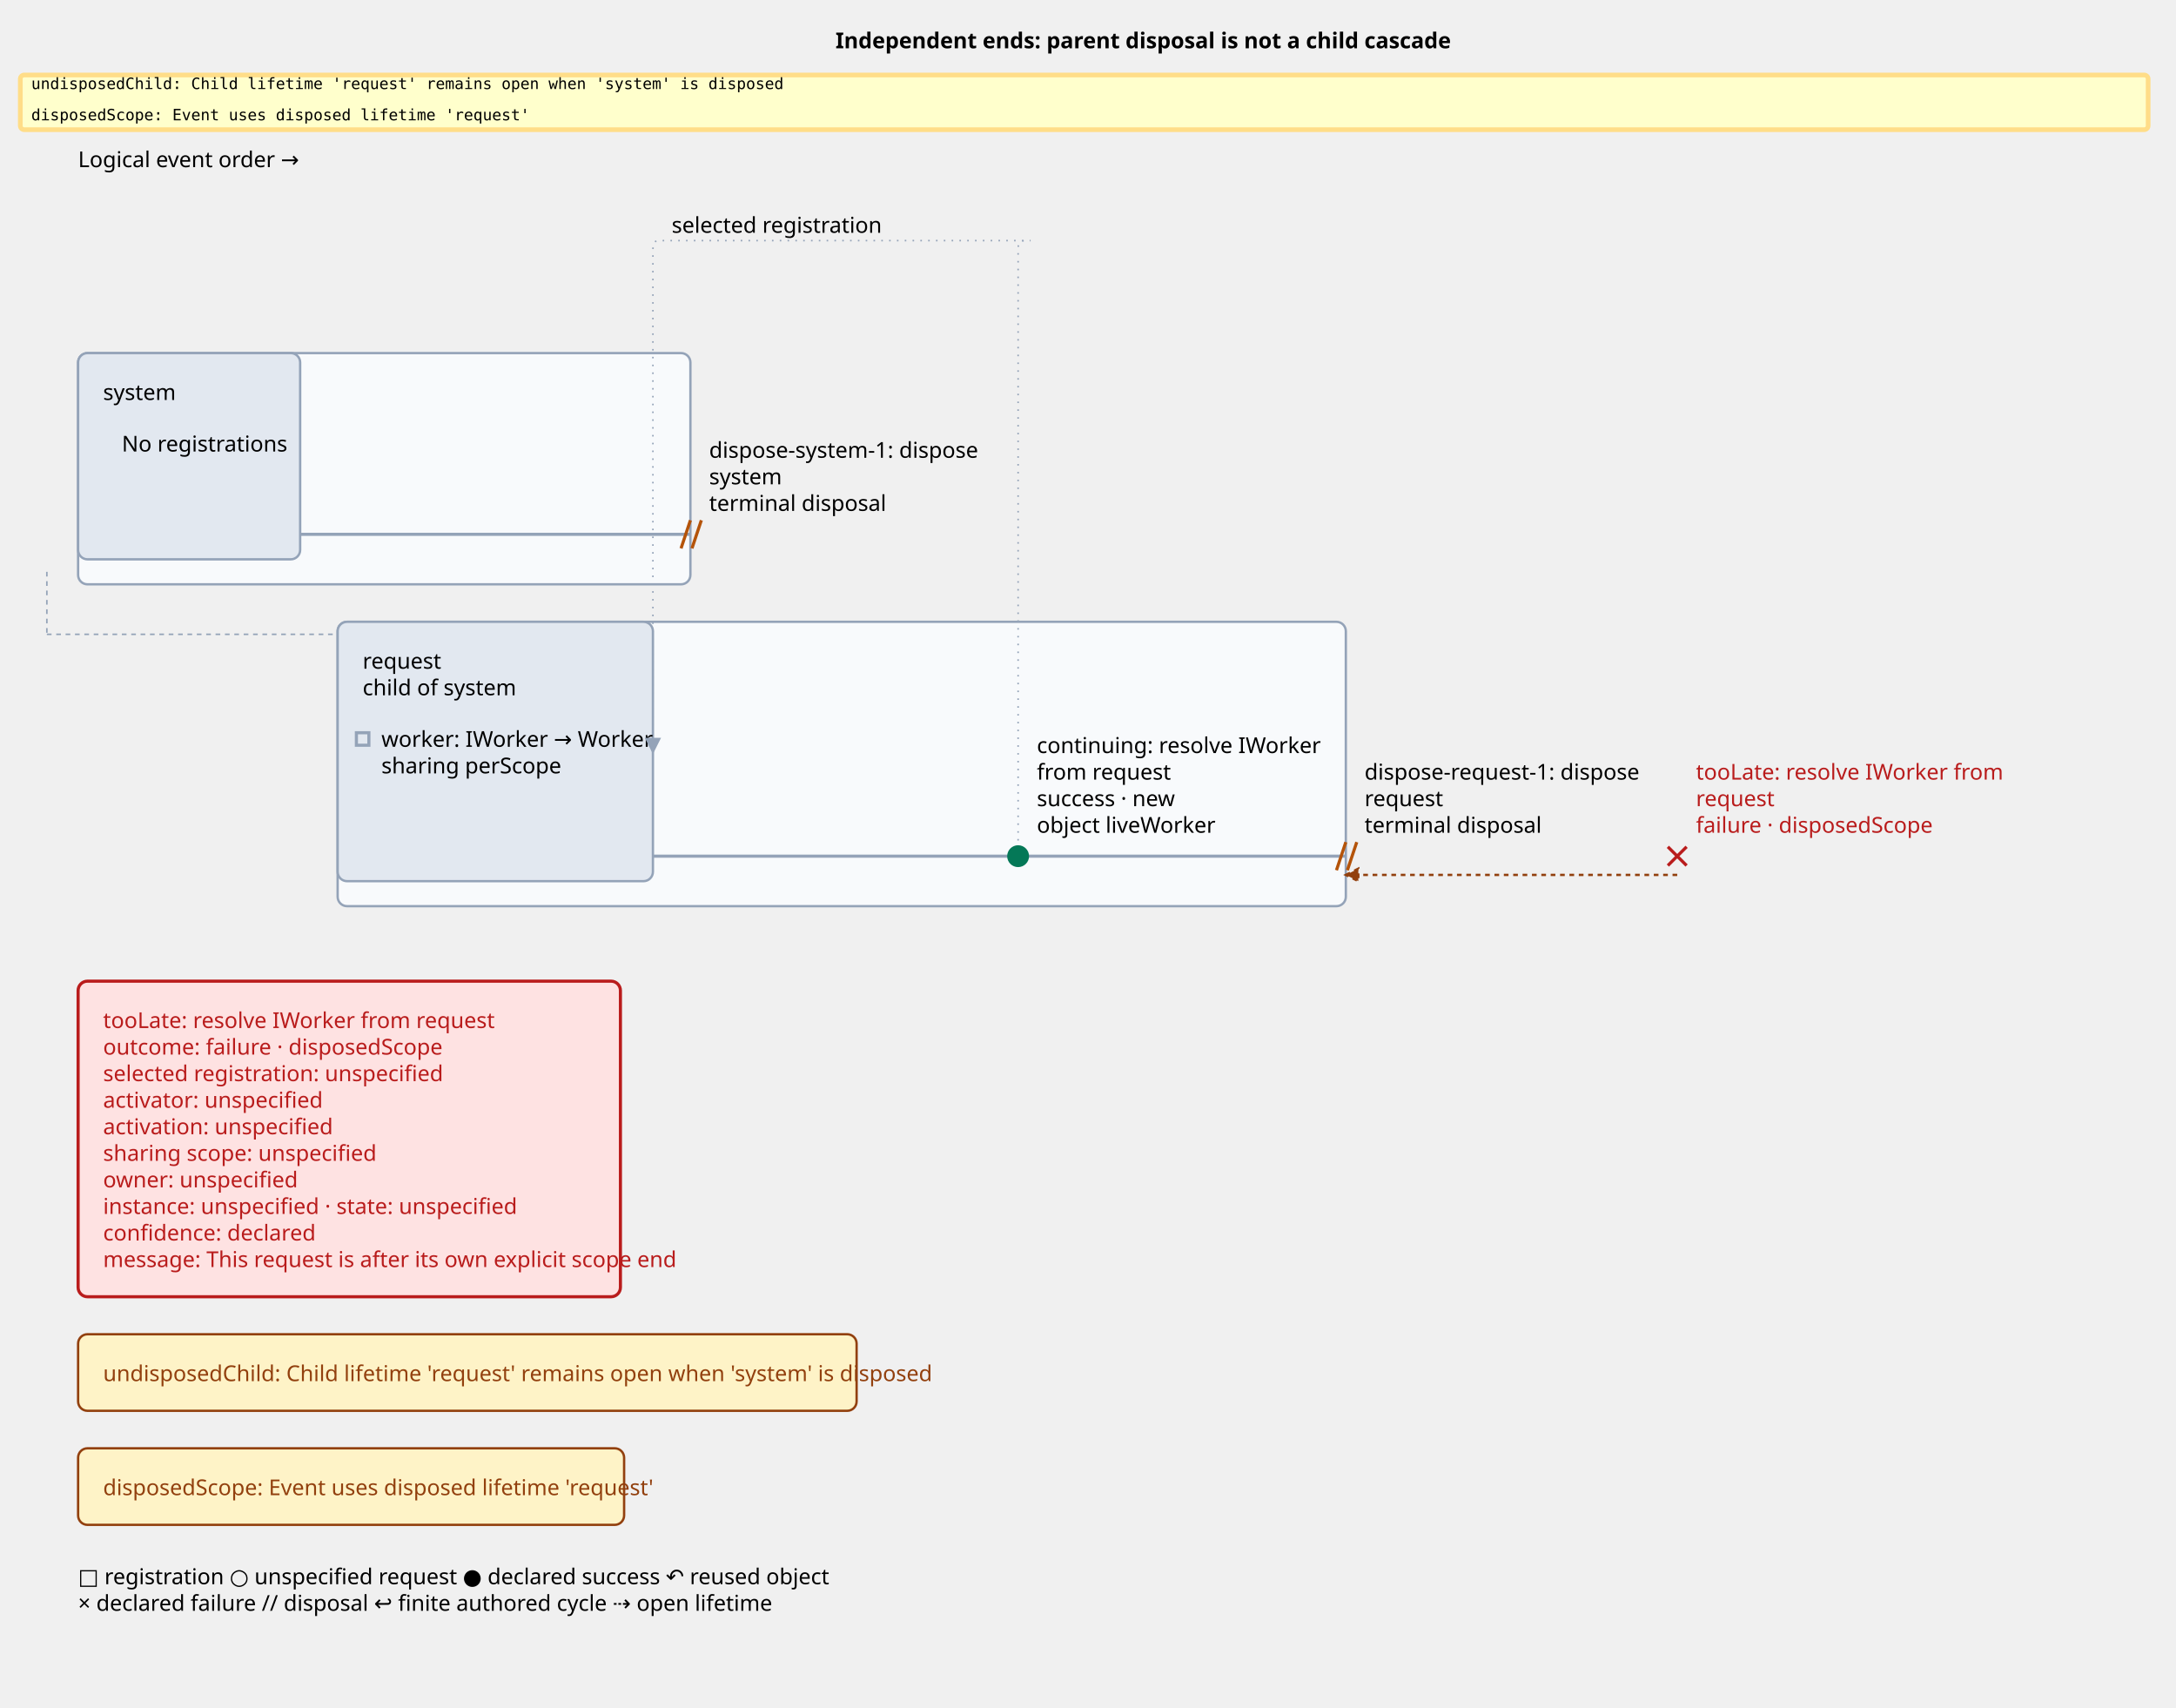
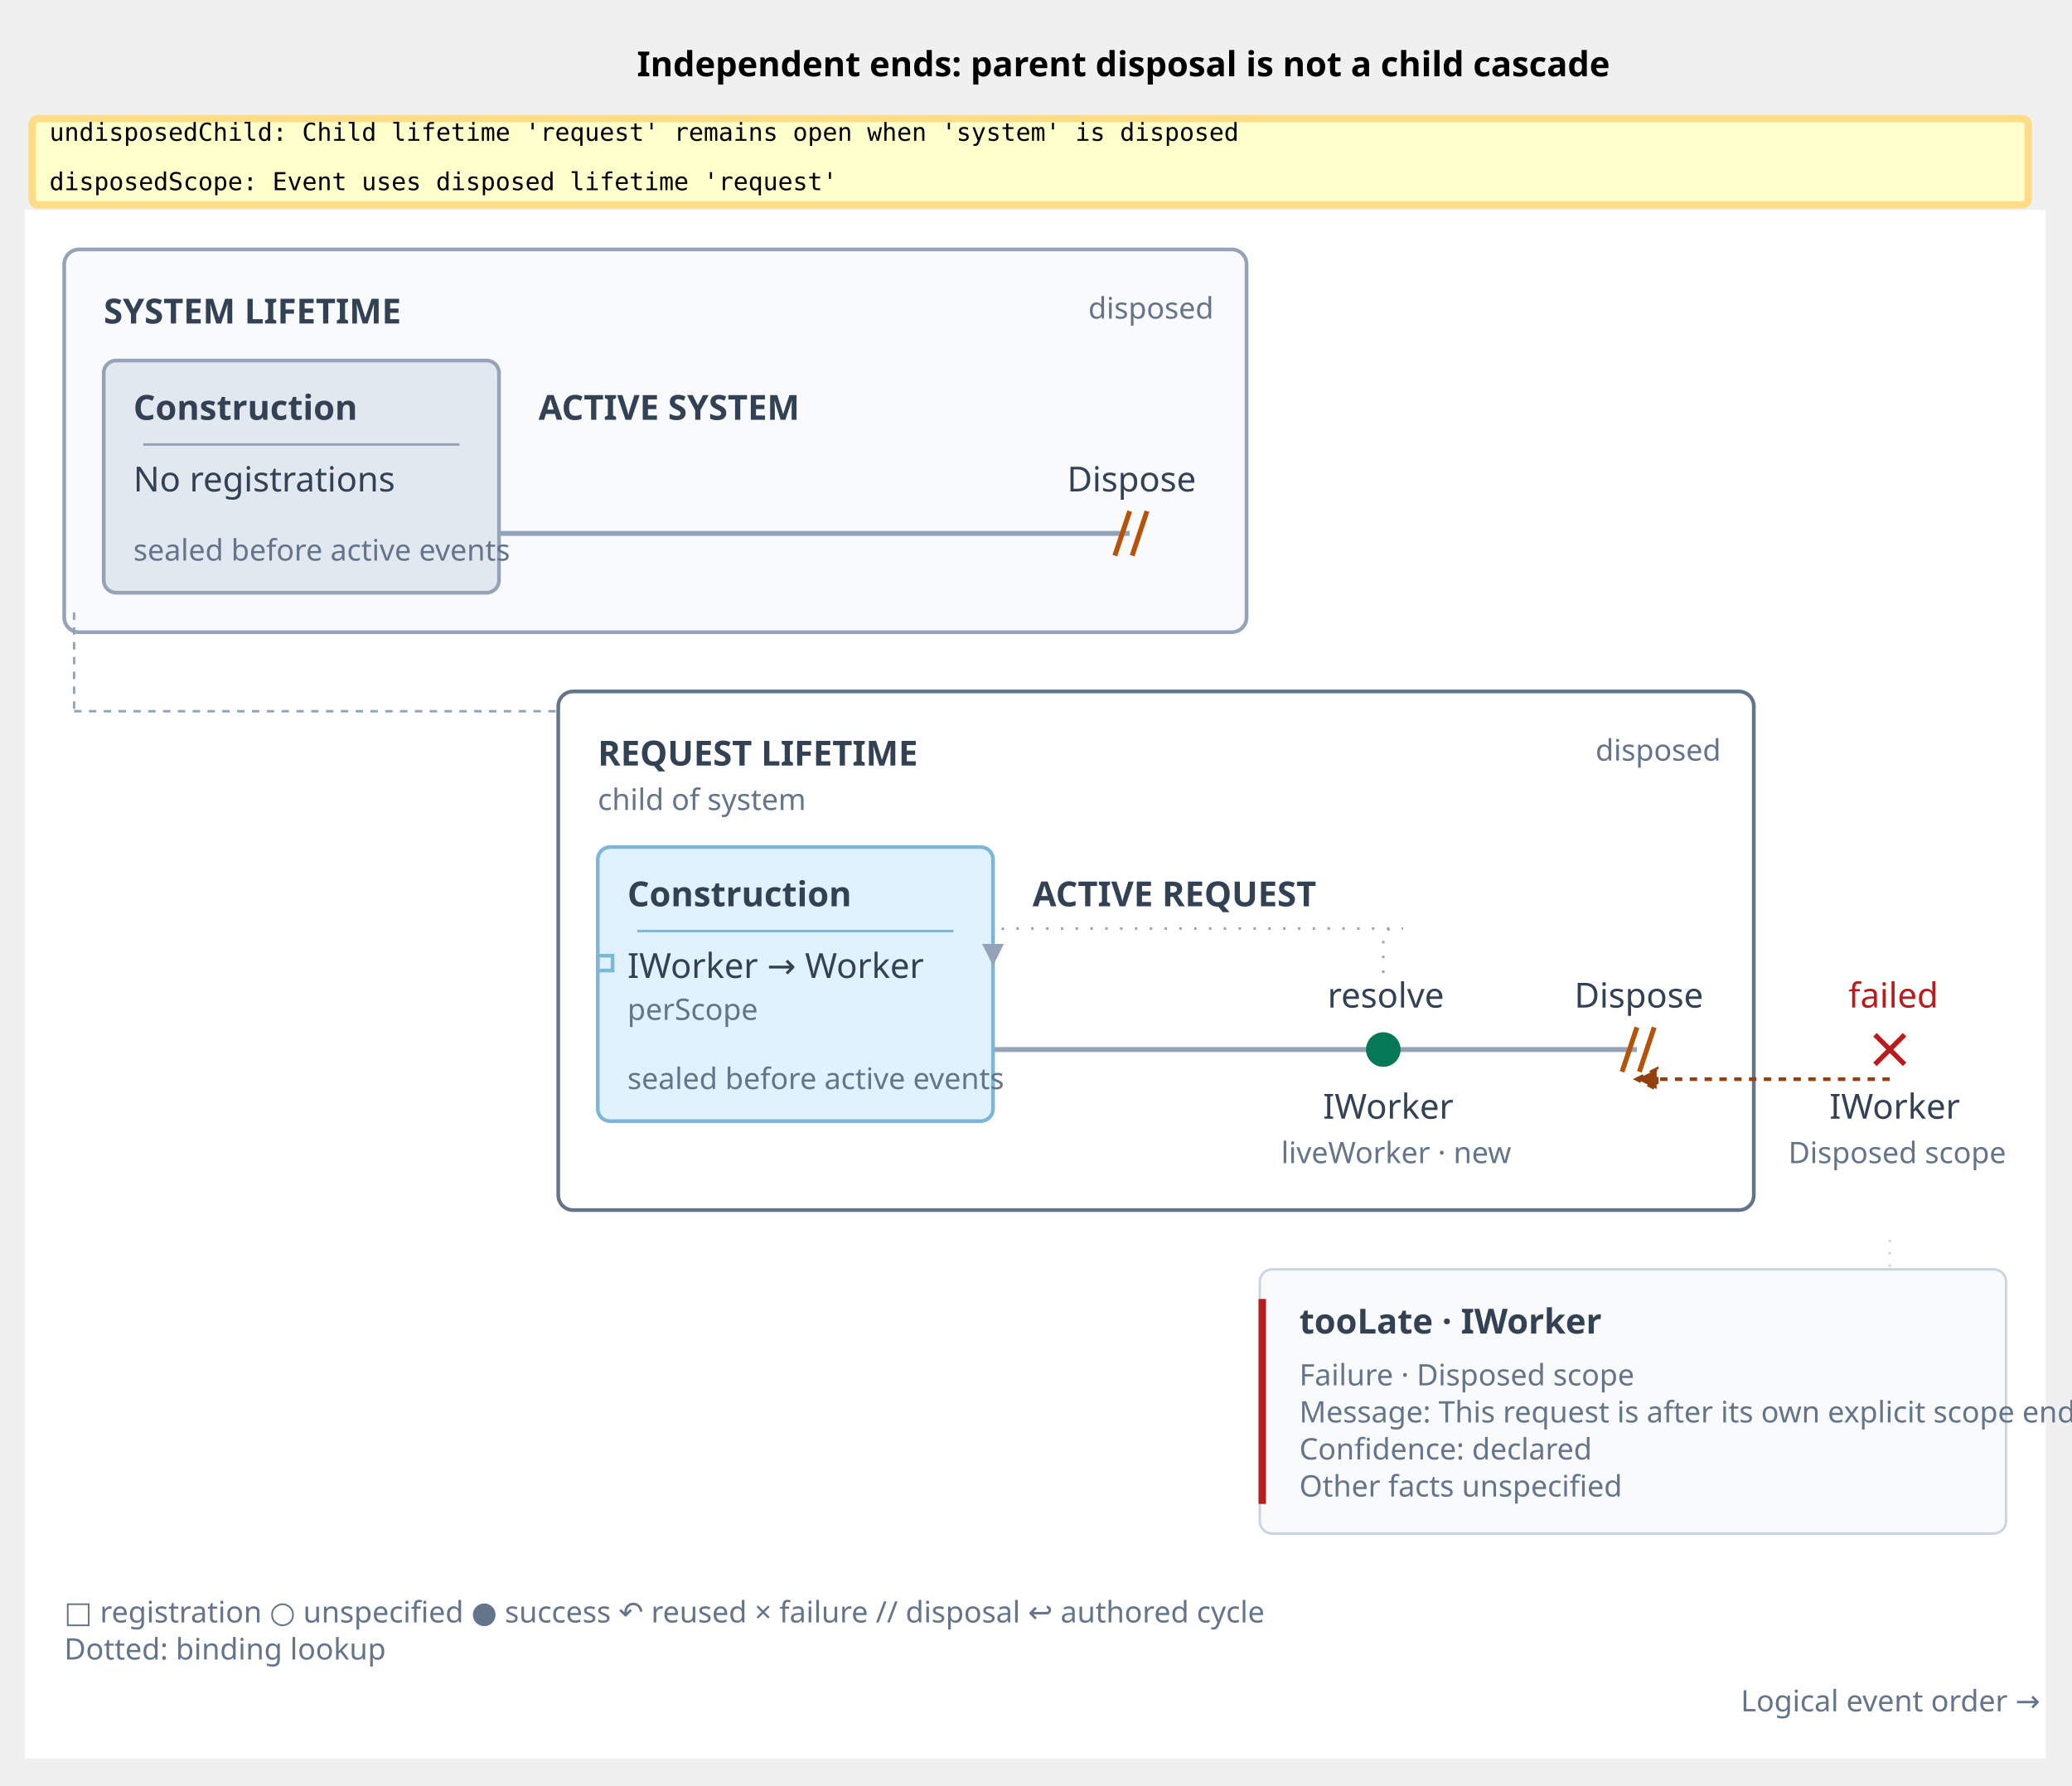
- <svg xmlns="http://www.w3.org/2000/svg" version="1.1" data-diagram-type="AUTOFAC" style="width:1393px;height:1093px;background:#FFFFFF;" width="1393px" height="1093px" viewBox="0 0 1393 1093" zoomAndPan="magnify" preserveAspectRatio="none" contentStyleType="text/css">
+ <svg xmlns="http://www.w3.org/2000/svg" version="1.1" data-diagram-type="AUTOFAC" style="width:839px;height:723px;background:#FFFFFF;" width="839px" height="723px" viewBox="0 0 839 723" zoomAndPan="magnify" preserveAspectRatio="none" contentStyleType="text/css">
  <defs />
  <g font-family="sans-serif" lengthAdjust="spacing">
    <g class="title">
-       <text x="534.844" y="30.889" fill="#000" font-size="14" textLength="321.475" font-weight="700">Independent ends: parent disposal is not a child cascade</text>
+       <text x="257.9" y="30.889" fill="#000" font-size="14" textLength="321.475" font-weight="700">Independent ends: parent disposal is not a child cascade</text>
    </g>
-     <rect x="13" y="48" width="1362.163" height="35" fill="#FFC" style="stroke:#FD8;stroke-width:3;" rx="2.5" ry="2.5" />
+     <rect x="13" y="48" width="808.275" height="35" fill="#FFC" style="stroke:#FD8;stroke-width:3;" rx="2.5" ry="2.5" />
    <text x="20" y="57" fill="#000" font-size="10" textLength="333.125" font-family="monospace">undisposedChild: Child lifetime 'request' remains open when 'system' is disposed</text>
    <text x="20" y="77" fill="#000" font-size="10" textLength="226.813" font-family="monospace">disposedScope: Event uses disposed lifetime 'request'</text>
-     <text x="50" y="107" fill="#000" font-size="14" textLength="125.3">Logical event order →</text>
+     <rect x="10" y="85" width="818.275" height="627" fill="#FFF" />
    <g class="autofac-scope" id="af-scope-system" data-source-line="2">
-       <rect x="50" y="226" width="391.975" height="148" fill="#F8FAFC" style="stroke:#94A3B8;stroke-width:1.5;" rx="6" ry="6" />
-       <line x1="192.15" y1="342" x2="441.975" y2="342" style="stroke:#94A3B8;stroke-width:2;" />
+       <rect x="26" y="101" width="478.763" height="155" fill="#F8FAFC" style="stroke:#94A3B8;stroke-width:1.5;" rx="6" ry="6" />
+       <g class="autofac-event" id="af-event-birth-system" data-source-line="2">
+         <text x="42" y="131" fill="#334155" font-size="14" textLength="120.663" font-weight="700">SYSTEM LIFETIME</text>
+         <text x="440.688" y="129" fill="#64748B" font-size="12" textLength="48.075">disposed</text>
+       </g>
+       <text x="218.05" y="170" fill="#334155" font-size="14" textLength="108.325" font-weight="700">ACTIVE SYSTEM</text>
+       <line x1="202.05" y1="216" x2="457.431" y2="216" style="stroke:#94A3B8;stroke-width:2;" />
    </g>
    <g class="autofac-scope" id="af-scope-request" data-source-line="3">
-       <rect x="216.15" y="398" width="645.4" height="182" fill="#F8FAFC" style="stroke:#94A3B8;stroke-width:1.5;" rx="6" ry="6" />
-       <line x1="417.975" y1="548" x2="861.55" y2="548" style="stroke:#94A3B8;stroke-width:2;" />
-       <line x1="30" y1="366" x2="30" y2="406" style="stroke:#94A3B8;stroke-width:1;stroke-dasharray:3,3;" />
-       <line x1="30" y1="406" x2="216.15" y2="406" style="stroke:#94A3B8;stroke-width:1;stroke-dasharray:3,3;" />
+       <rect x="226.05" y="280" width="484.1" height="210" fill="#FFF" style="stroke:#64748B;stroke-width:1.5;" rx="6" ry="6" />
+       <g class="autofac-event" id="af-event-birth-request" data-source-line="3">
+         <text x="242.05" y="310" fill="#334155" font-size="14" textLength="130.813" font-weight="700">REQUEST LIFETIME</text>
+         <text x="242.05" y="328" fill="#64748B" font-size="12" textLength="72.675">child of system</text>
+         <text x="646.075" y="308" fill="#64748B" font-size="12" textLength="48.075">disposed</text>
+       </g>
+       <text x="418.1" y="367" fill="#334155" font-size="14" textLength="118.475" font-weight="700">ACTIVE REQUEST</text>
+       <line x1="402.1" y1="425" x2="662.819" y2="425" style="stroke:#94A3B8;stroke-width:2;" />
+       <line x1="30" y1="248" x2="30" y2="288" style="stroke:#94A3B8;stroke-width:1;stroke-dasharray:3,3;" />
+       <line x1="30" y1="288" x2="226.05" y2="288" style="stroke:#94A3B8;stroke-width:1;stroke-dasharray:3,3;" />
    </g>
    <g class="autofac-construction" id="af-construction-system" data-source-line="2">
-       <rect x="50" y="226" width="142.15" height="132" fill="#E2E8F0" style="stroke:#94A3B8;stroke-width:1.5;" rx="6" ry="6" />
-       <g class="autofac-event" id="af-event-birth-system" data-source-line="2">
-         <text x="66" y="256" fill="#000" font-size="14" textLength="44.275">system</text>
+       <rect x="42" y="146" width="160.05" height="94" fill="#E2E8F0" style="stroke:#94A3B8;stroke-width:1.5;" rx="5" ry="5" />
+       <text x="54" y="170" fill="#334155" font-size="14" textLength="78.575" font-weight="700">Construction</text>
+       <line x1="58" y1="180" x2="186.05" y2="180" style="stroke:#94A3B8;stroke-width:1;" />
+       <g class="autofac-construction" id="af-empty-system" data-source-line="2">
+         <text x="54" y="199" fill="#334155" font-size="14" textLength="94.15">No registrations</text>
      </g>
-       <g class="autofac-construction" id="af-empty-system" data-source-line="2">
-         <text x="78" y="289" fill="#000" font-size="14" textLength="94.15">No registrations</text>
-       </g>
+       <text x="54" y="227" fill="#64748B" font-size="12" textLength="136.05">sealed before active events</text>
    </g>
    <g class="autofac-construction" id="af-construction-request" data-source-line="3">
-       <rect x="216.15" y="398" width="201.825" height="166" fill="#E2E8F0" style="stroke:#94A3B8;stroke-width:1.5;" rx="6" ry="6" />
-       <g class="autofac-event" id="af-event-birth-request" data-source-line="3">
-         <text x="232.15" y="428" fill="#000" font-size="14" textLength="46.637">request</text>
-         <text x="232.15" y="445" fill="#000" font-size="14" textLength="84.788">child of system</text>
+       <rect x="242.05" y="343" width="160.05" height="111" fill="#E0F2FE" style="stroke:#7CB7D8;stroke-width:1.5;" rx="5" ry="5" />
+       <text x="254.05" y="367" fill="#334155" font-size="14" textLength="78.575" font-weight="700">Construction</text>
+       <line x1="258.05" y1="377" x2="386.1" y2="377" style="stroke:#7CB7D8;stroke-width:1;" />
+       <g class="autofac-registration" id="af-reg-request.worker" data-source-line="4">
+         <rect x="242.05" y="387" width="6" height="6" fill="none" style="stroke:#7CB7D8;stroke-width:1.5;" />
+         <text x="254.05" y="396" fill="#334155" font-size="14" textLength="107.975">IWorker → Worker</text>
+         <text x="254.05" y="413" fill="#64748B" font-size="12" textLength="51.375">perScope</text>
      </g>
-       <g class="autofac-registration" id="af-reg-request.worker" data-source-line="4">
-         <rect x="228.15" y="469" width="8" height="8" fill="none" style="stroke:#94A3B8;stroke-width:2;" />
-         <text x="244.15" y="478" fill="#000" font-size="14" textLength="153.825">worker: IWorker → Worker</text>
-         <text x="244.15" y="495" fill="#000" font-size="14" textLength="105.875">sharing perScope</text>
-       </g>
+       <text x="254.05" y="441" fill="#64748B" font-size="12" textLength="136.05">sealed before active events</text>
    </g>
    <g class="autofac-lookup" id="af-lookup-continuing" data-source-line="8">
-       <path d="M651.763,548 L651.763,162 C651.763,154 651.763,154 659.763,154 L425.975,154 C417.975,154 417.975,154 417.975,162 L417.975,481" style="stroke:#94A3B8;stroke-width:1;stroke-dasharray:1,4;" fill="none" />
-       <polygon points="417.975,481,413.975,473,421.975,473" fill="#94A3B8" style="stroke:#94A3B8;stroke-width:1.5;stroke-linejoin:miter;stroke-miterlimit:10;" />
-       <text x="429.975" y="149" fill="#000" font-size="14" textLength="121.363">selected registration</text>
+       <path d="M560.125,394 L560.125,384 C560.125,376 560.125,376 568.125,376 L410.1,376 C402.1,376 402.1,376 402.1,384 L402.1,390.5" style="stroke:#94A3B8;stroke-width:1;stroke-dasharray:1,5;" fill="none" />
+       <polygon points="402.1,390.5,398.1,382.5,406.1,382.5" fill="#94A3B8" style="stroke:#94A3B8;stroke-width:0.5;stroke-linejoin:miter;stroke-miterlimit:10;" />
    </g>
    <g class="autofac-event" id="af-event-dispose-system-1" data-source-line="7">
-       <line x1="435.975" y1="351" x2="441.975" y2="333" style="stroke:#B45309;stroke-width:2;" />
-       <line x1="442.975" y1="351" x2="448.975" y2="333" style="stroke:#B45309;stroke-width:2;" />
-       <text x="453.975" y="293" fill="#000" font-size="14" textLength="161.788">dispose-system-1: dispose</text>
-       <text x="453.975" y="310" fill="#000" font-size="14" textLength="44.275">system</text>
-       <text x="453.975" y="327" fill="#000" font-size="14" textLength="101.238">terminal disposal</text>
+       <line x1="451.431" y1="225" x2="457.431" y2="207" style="stroke:#B45309;stroke-width:2;" />
+       <line x1="458.431" y1="225" x2="464.431" y2="207" style="stroke:#B45309;stroke-width:2;" />
+       <text x="432.1" y="199" fill="#334155" font-size="14" textLength="50.663">Dispose</text>
    </g>
    <g class="autofac-event" id="af-event-continuing" data-source-line="8">
-       <ellipse cx="651.763" cy="548" rx="6" ry="6" fill="#047857" style="stroke:#047857;stroke-width:2;" />
+       <ellipse cx="560.125" cy="425" rx="6" ry="6" fill="#047857" style="stroke:#047857;stroke-width:2;" />
+       <text x="537.55" y="408" fill="#334155" font-size="14" textLength="45.15">resolve</text>
      <g class="autofac-instance" id="af-instance-liveWorker-continuing" data-source-line="8">
-         <text x="663.763" y="482" fill="#000" font-size="14" textLength="161.788">continuing: resolve IWorker</text>
-         <text x="663.763" y="499" fill="#000" font-size="14" textLength="74.55">from request</text>
-         <text x="663.763" y="516" fill="#000" font-size="14" textLength="80.938">success · new</text>
-         <text x="663.763" y="533" fill="#000" font-size="14" textLength="103.513">object liveWorker</text>
+         <text x="535.669" y="453" fill="#334155" font-size="14" textLength="48.912">IWorker</text>
+         <text x="518.763" y="471" fill="#64748B" font-size="12" textLength="82.725">liveWorker · new</text>
      </g>
    </g>
    <g class="autofac-event" id="af-event-dispose-request-1" data-source-line="19">
-       <line x1="855.55" y1="557" x2="861.55" y2="539" style="stroke:#B45309;stroke-width:2;" />
-       <line x1="862.55" y1="557" x2="868.55" y2="539" style="stroke:#B45309;stroke-width:2;" />
-       <text x="873.55" y="499" fill="#000" font-size="14" textLength="164.15">dispose-request-1: dispose</text>
-       <text x="873.55" y="516" fill="#000" font-size="14" textLength="46.637">request</text>
-       <text x="873.55" y="533" fill="#000" font-size="14" textLength="101.238">terminal disposal</text>
+       <line x1="656.819" y1="434" x2="662.819" y2="416" style="stroke:#B45309;stroke-width:2;" />
+       <line x1="663.819" y1="434" x2="669.819" y2="416" style="stroke:#B45309;stroke-width:2;" />
+       <text x="637.488" y="408" fill="#334155" font-size="14" textLength="50.663">Dispose</text>
    </g>
    <g class="autofac-event" id="af-event-tooLate" data-source-line="20">
-       <line x1="1067.7" y1="542" x2="1079.7" y2="554" style="stroke:#B91C1C;stroke-width:2;" />
-       <line x1="1067.7" y1="554" x2="1079.7" y2="542" style="stroke:#B91C1C;stroke-width:2;" />
-       <text x="1085.7" y="499" fill="#B91C1C" font-size="14" textLength="172.463">tooLate: resolve IWorker from</text>
-       <text x="1085.7" y="516" fill="#B91C1C" font-size="14" textLength="46.637">request</text>
-       <text x="1085.7" y="533" fill="#B91C1C" font-size="14" textLength="138.6">failure · disposedScope</text>
-       <line x1="1073.7" y1="560" x2="861.55" y2="560" style="stroke:#92400E;stroke-width:1.5;stroke-dasharray:3,3;" />
-       <polygon points="861.55,560,869.55,556,869.55,564" fill="#92400E" style="stroke:#92400E;stroke-width:1.5;stroke-dasharray:3,3;stroke-linejoin:miter;stroke-miterlimit:10;" />
+       <line x1="759.212" y1="419" x2="771.212" y2="431" style="stroke:#B91C1C;stroke-width:2;" />
+       <line x1="759.212" y1="431" x2="771.212" y2="419" style="stroke:#B91C1C;stroke-width:2;" />
+       <text x="748.456" y="408" fill="#B91C1C" font-size="14" textLength="33.513">failed</text>
+       <text x="740.756" y="453" fill="#334155" font-size="14" textLength="48.912">IWorker</text>
+       <text x="724.15" y="471" fill="#64748B" font-size="12" textLength="82.125">Disposed scope</text>
+       <line x1="765.212" y1="437" x2="662.819" y2="437" style="stroke:#92400E;stroke-width:1.5;stroke-dasharray:3,3;" />
+       <polygon points="662.819,437,670.819,433,670.819,441" fill="#92400E" style="stroke:#92400E;stroke-width:1.5;stroke-dasharray:3,3;stroke-linejoin:miter;stroke-miterlimit:10;" />
    </g>
    <g class="autofac-diagnostic" id="af-diagnostic-tooLate" data-source-line="20">
-       <rect x="50" y="628" width="347.175" height="202" fill="#FEE2E2" style="stroke:#B91C1C;stroke-width:2;" rx="6" ry="6" />
-       <text x="66" y="658" fill="#B91C1C" font-size="14" textLength="219.1">tooLate: resolve IWorker from request</text>
-       <text x="66" y="675" fill="#B91C1C" font-size="14" textLength="196.088">outcome: failure · disposedScope</text>
-       <text x="66" y="692" fill="#B91C1C" font-size="14" textLength="196.088">selected registration: unspecified</text>
-       <text x="66" y="709" fill="#B91C1C" font-size="14" textLength="127.575">activator: unspecified</text>
-       <text x="66" y="726" fill="#B91C1C" font-size="14" textLength="133.875">activation: unspecified</text>
-       <text x="66" y="743" fill="#B91C1C" font-size="14" textLength="158.025">sharing scope: unspecified</text>
-       <text x="66" y="760" fill="#B91C1C" font-size="14" textLength="112.875">owner: unspecified</text>
-       <text x="66" y="777" fill="#B91C1C" font-size="14" textLength="236.513">instance: unspecified · state: unspecified</text>
-       <text x="66" y="794" fill="#B91C1C" font-size="14" textLength="125.3">confidence: declared</text>
-       <text x="66" y="811" fill="#B91C1C" font-size="14" textLength="315.175">message: This request is after its own explicit scope end</text>
-     </g>
-     <g class="autofac-diagnostic" id="af-diagnostic-warning-dispose-system-1-1" data-source-line="7">
-       <rect x="50" y="854" width="498.375" height="49" fill="#FEF3C7" style="stroke:#92400E;stroke-width:1.5;" rx="6" ry="6" />
-       <text x="66" y="884" fill="#92400E" font-size="14" textLength="466.375">undisposedChild: Child lifetime 'request' remains open when 'system' is disposed</text>
-     </g>
-     <g class="autofac-diagnostic" id="af-diagnostic-warning-tooLate-2" data-source-line="20">
-       <rect x="50" y="927" width="349.537" height="49" fill="#FEF3C7" style="stroke:#92400E;stroke-width:1.5;" rx="6" ry="6" />
-       <text x="66" y="957" fill="#92400E" font-size="14" textLength="317.537">disposedScope: Event uses disposed lifetime 'request'</text>
+       <line x1="765.212" y1="502" x2="765.212" y2="514" style="stroke:#CBD5E1;stroke-width:1;stroke-dasharray:1,4;" />
+       <line x1="765.212" y1="514" x2="526.125" y2="514" style="stroke:#CBD5E1;stroke-width:1;stroke-dasharray:1,4;" />
+       <rect x="510.125" y="514" width="302.15" height="107" fill="#F8FAFC" style="stroke:#CBD5E1;stroke-width:1;" rx="5" ry="5" />
+       <line x1="511.125" y1="526" x2="511.125" y2="609" style="stroke:#B91C1C;stroke-width:3;" />
+       <text x="526.125" y="540" fill="#334155" font-size="14" textLength="100.188" font-weight="700">tooLate · IWorker</text>
+       <text x="526.125" y="561" fill="#64748B" font-size="12" textLength="122.85">Failure · Disposed scope</text>
+       <text x="526.125" y="576" fill="#64748B" font-size="12" textLength="270.15">Message: This request is after its own explicit scope end</text>
+       <text x="526.125" y="591" fill="#64748B" font-size="12" textLength="110.1">Confidence: declared</text>
+       <text x="526.125" y="606" fill="#64748B" font-size="12" textLength="115.95">Other facts unspecified</text>
    </g>
    <g class="autofac-legend" id="af-legend">
-       <text x="50" y="1014" fill="#000" font-size="14" textLength="407.925">□ registration   ○ unspecified request   ● declared success   ↶ reused object</text>
-       <text x="50" y="1031" fill="#000" font-size="14" textLength="375.9">× declared failure   // disposal   ↩ finite authored cycle   ⇢ open lifetime</text>
+       <text x="26" y="657" fill="#64748B" font-size="12" textLength="407.1">□ registration   ○ unspecified   ● success   ↶ reused   × failure   // disposal   ↩ authored cycle</text>
+       <text x="26" y="672" fill="#64748B" font-size="12" textLength="112.8">Dotted: binding lookup</text>
+       <text x="704.875" y="693" fill="#64748B" font-size="12" textLength="107.4">Logical event order →</text>
    </g>
  </g>
</svg>
